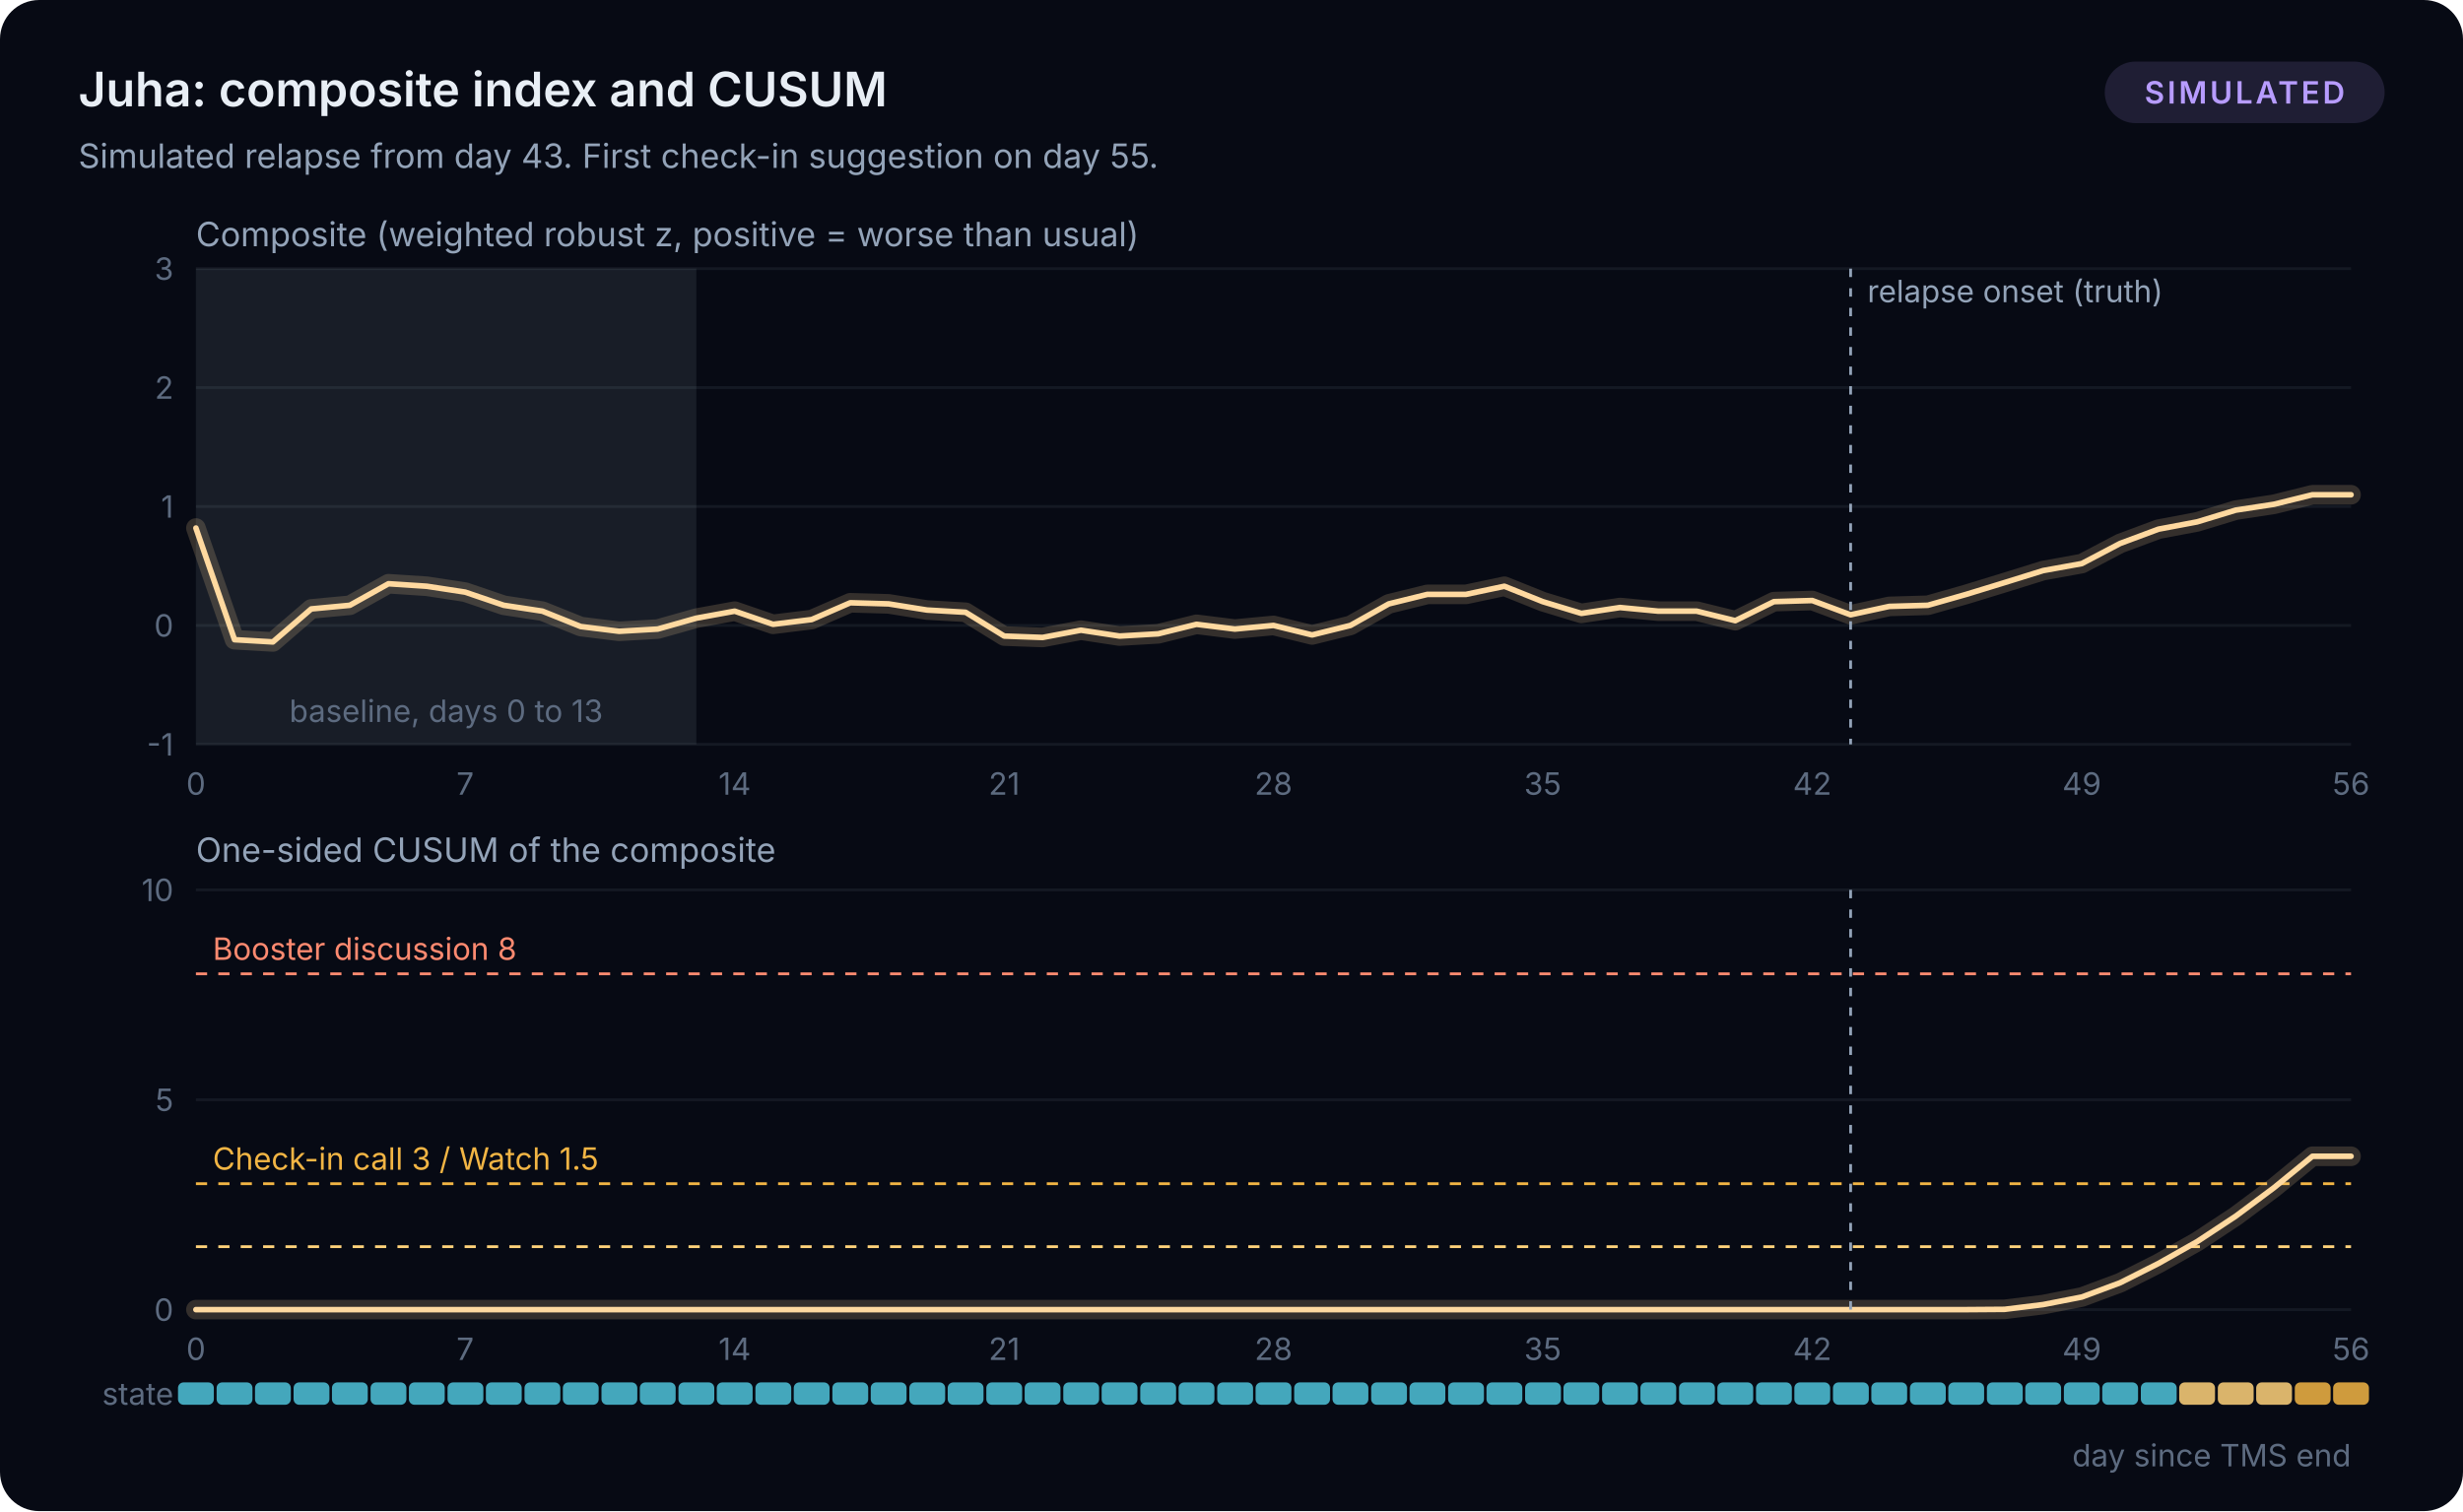
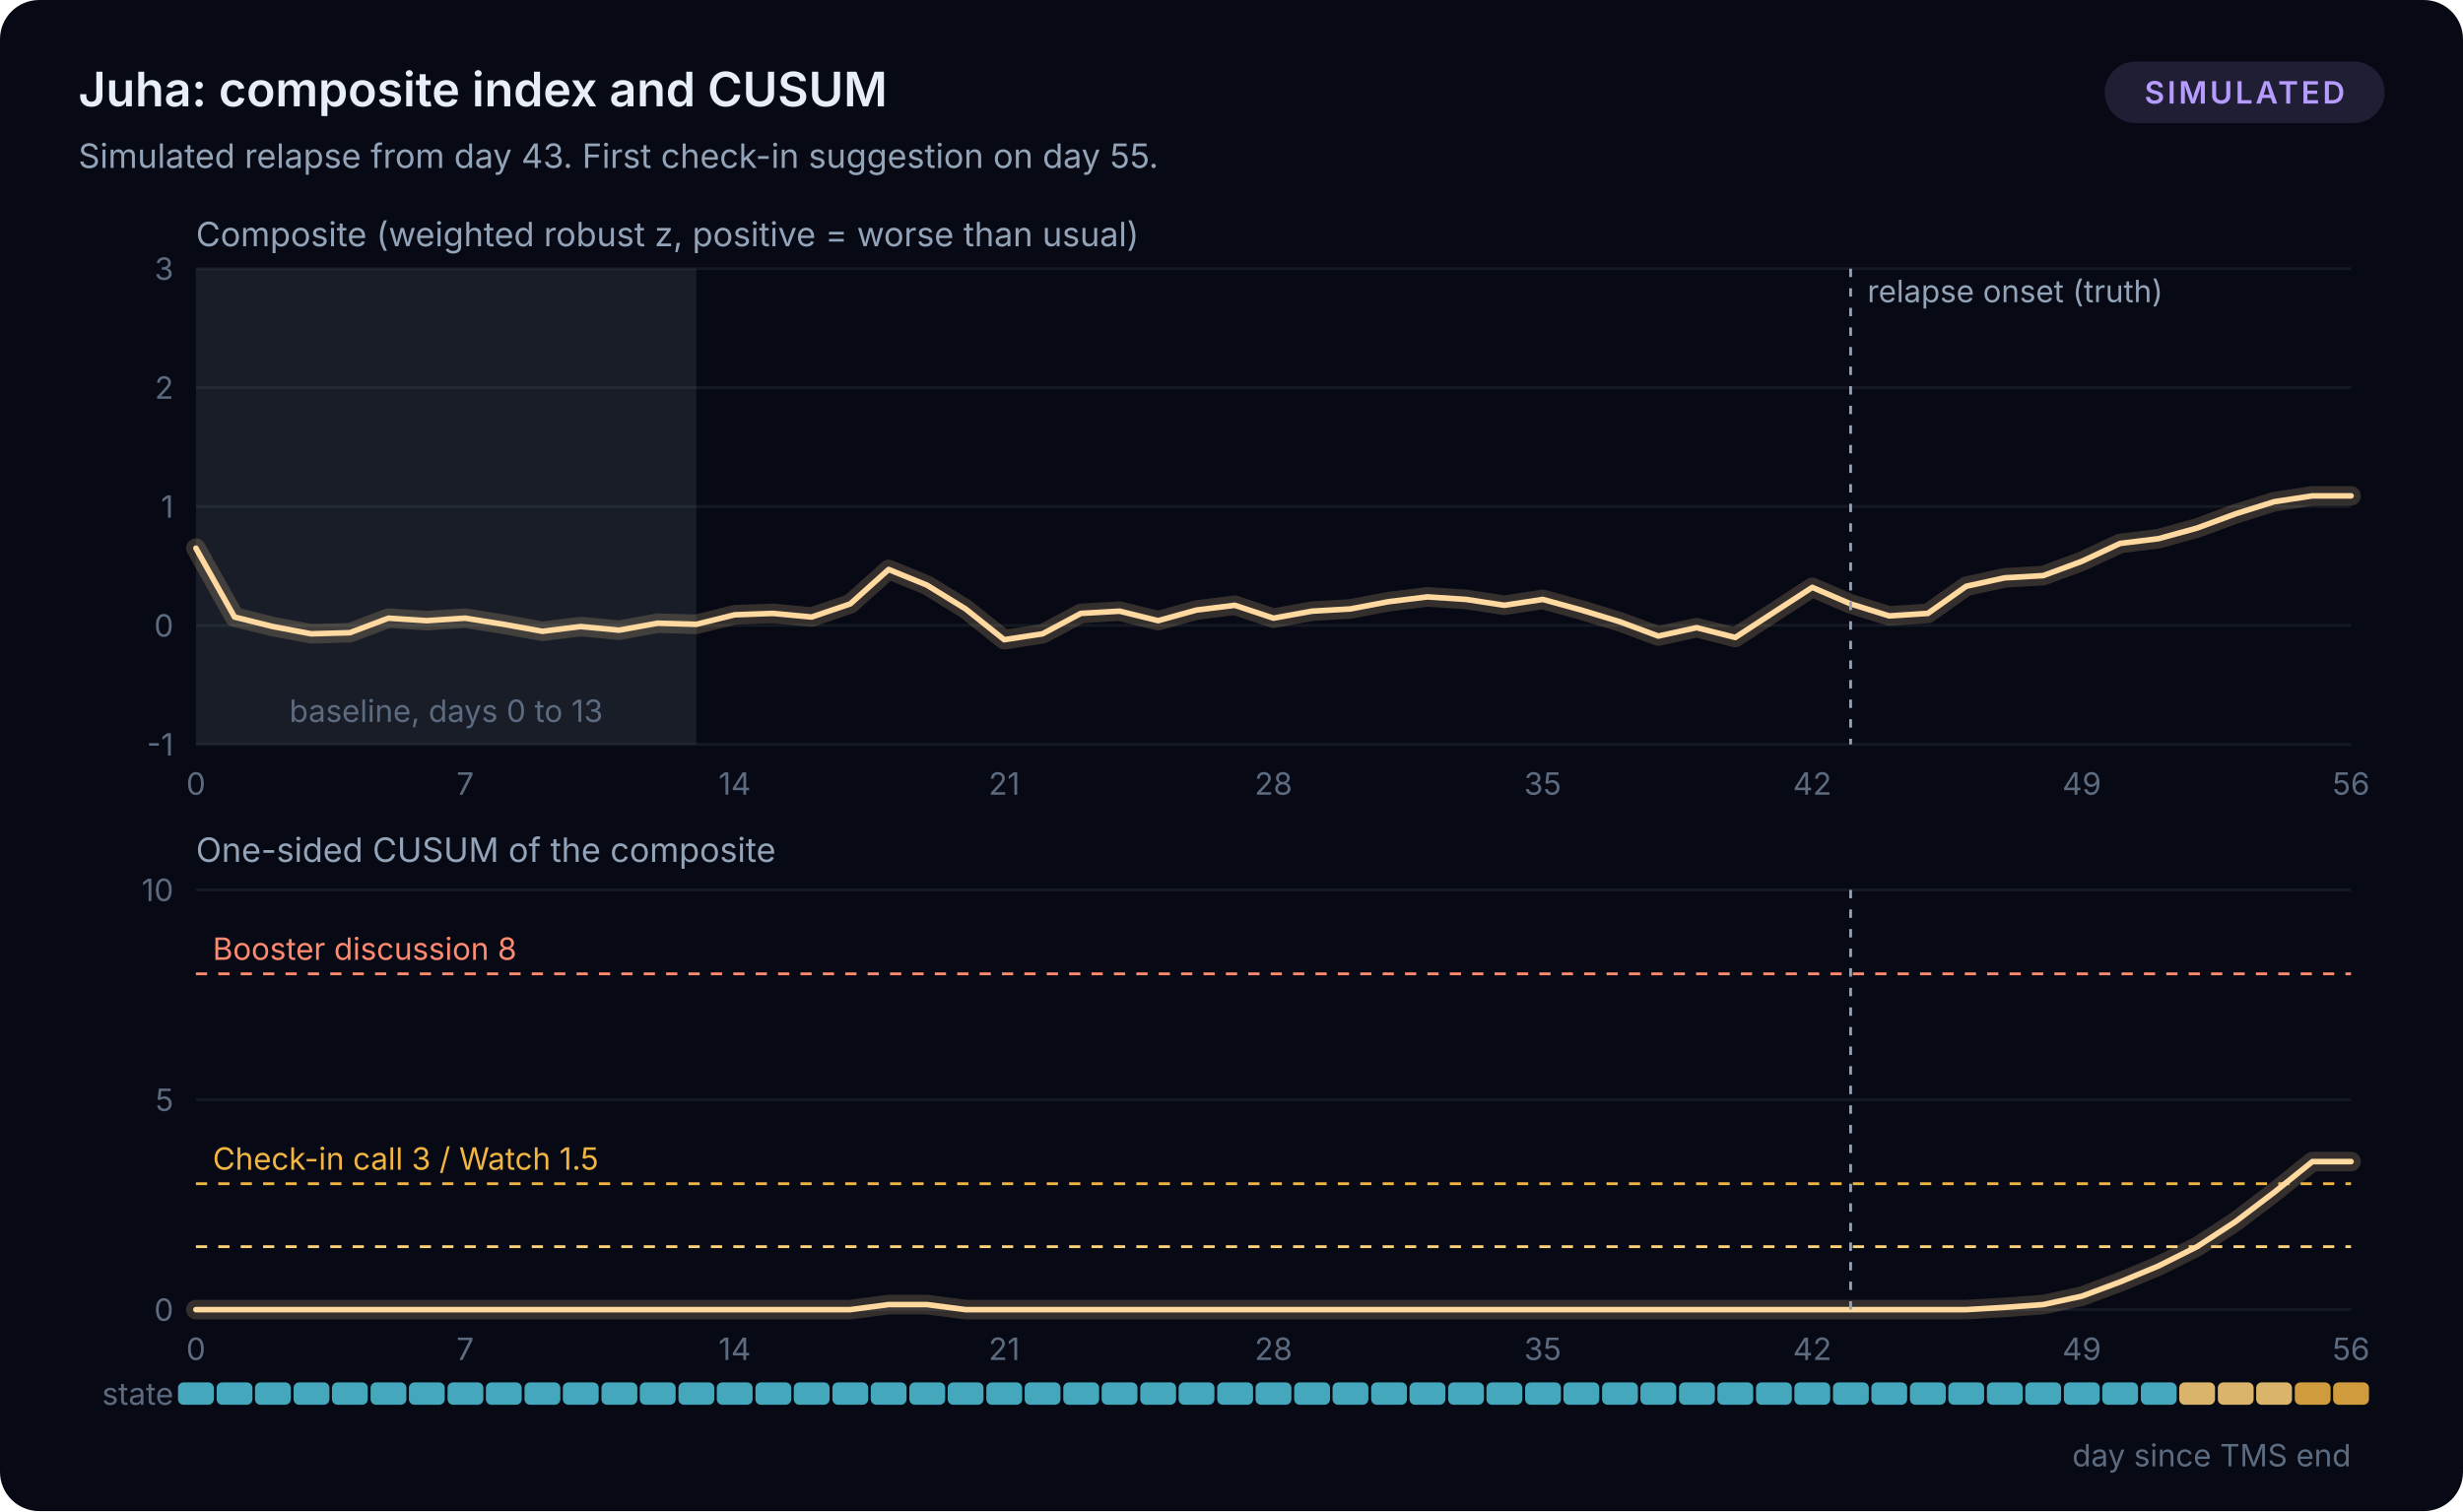
<svg xmlns="http://www.w3.org/2000/svg" viewBox="0 0 880 540" width="880" height="540" font-family="Inter, system-ui, -apple-system, Segoe UI, sans-serif" role="img" aria-label="Juha: composite early-warning index and CUSUM">
  <rect width="880" height="540" rx="14" fill="#070A14" />
  <text x="28.0" y="38.0" font-size="17" fill="#E8EEF5" text-anchor="start" font-weight="600">Juha: composite index and CUSUM</text>
  <text x="28.0" y="60.0" font-size="12" fill="#93A3B8" text-anchor="start" font-weight="400">Simulated relapse from day 43. First check-in suggestion on day 55.</text>
  <rect x="752" y="22" width="100" height="22" rx="11" fill="rgba(183,156,255,0.14)" />
  <text x="802.0" y="37.0" font-size="11" fill="#B79CFF" text-anchor="middle" font-weight="600" letter-spacing="1">SIMULATED</text>
  <rect x="70.0" y="96" width="178.8" height="170" fill="rgba(185,202,214,0.10)" />
  <text x="159.4" y="258.0" font-size="11" fill="#5D6B80" text-anchor="middle" font-weight="400">baseline, days 0 to 13</text>
  <line x1="70.0" y1="266.0" x2="840.0" y2="266.0" stroke="rgba(185,202,214,0.08)" stroke-width="1" />
  <text x="62.0" y="270.0" font-size="11" fill="#5D6B80" text-anchor="end" font-weight="400">-1</text>
  <line x1="70.0" y1="223.5" x2="840.0" y2="223.5" stroke="rgba(185,202,214,0.08)" stroke-width="1" />
  <text x="62.0" y="227.5" font-size="11" fill="#5D6B80" text-anchor="end" font-weight="400">0</text>
  <line x1="70.0" y1="181.0" x2="840.0" y2="181.0" stroke="rgba(185,202,214,0.08)" stroke-width="1" />
  <text x="62.0" y="185.0" font-size="11" fill="#5D6B80" text-anchor="end" font-weight="400">1</text>
  <line x1="70.0" y1="138.5" x2="840.0" y2="138.5" stroke="rgba(185,202,214,0.08)" stroke-width="1" />
  <text x="62.0" y="142.5" font-size="11" fill="#5D6B80" text-anchor="end" font-weight="400">2</text>
  <line x1="70.0" y1="96.0" x2="840.0" y2="96.0" stroke="rgba(185,202,214,0.08)" stroke-width="1" />
  <text x="62.0" y="100.0" font-size="11" fill="#5D6B80" text-anchor="end" font-weight="400">3</text>
  <text x="70.0" y="284.0" font-size="11" fill="#5D6B80" text-anchor="middle" font-weight="400">0</text>
  <text x="166.2" y="284.0" font-size="11" fill="#5D6B80" text-anchor="middle" font-weight="400">7</text>
  <text x="262.5" y="284.0" font-size="11" fill="#5D6B80" text-anchor="middle" font-weight="400">14</text>
  <text x="358.8" y="284.0" font-size="11" fill="#5D6B80" text-anchor="middle" font-weight="400">21</text>
  <text x="455.0" y="284.0" font-size="11" fill="#5D6B80" text-anchor="middle" font-weight="400">28</text>
  <text x="551.2" y="284.0" font-size="11" fill="#5D6B80" text-anchor="middle" font-weight="400">35</text>
  <text x="647.5" y="284.0" font-size="11" fill="#5D6B80" text-anchor="middle" font-weight="400">42</text>
  <text x="743.8" y="284.0" font-size="11" fill="#5D6B80" text-anchor="middle" font-weight="400">49</text>
  <text x="840.0" y="284.0" font-size="11" fill="#5D6B80" text-anchor="middle" font-weight="400">56</text>
  <text x="70.0" y="88.0" font-size="12" fill="#93A3B8" text-anchor="start" font-weight="400">Composite (weighted robust z, positive = worse than usual)</text>
-   <path d="M70.0,188.7 L83.8,228.6 L97.5,229.4 L111.2,217.6 L125.0,216.3 L138.8,208.6 L152.5,209.5 L166.2,211.6 L180.0,216.3 L193.8,218.4 L207.5,223.9 L221.2,225.6 L235.0,224.8 L248.8,220.9 L262.5,218.4 L276.2,223.1 L290.0,221.4 L303.8,215.4 L317.5,215.8 L331.2,218.0 L345.0,218.8 L358.8,227.3 L372.5,227.8 L386.2,225.2 L400.0,227.3 L413.8,226.5 L427.5,223.1 L441.2,224.8 L455.0,223.5 L468.8,226.9 L482.5,223.5 L496.2,215.8 L510.0,212.4 L523.8,212.4 L537.5,209.5 L551.2,215.0 L565.0,219.2 L578.8,217.1 L592.5,218.4 L606.2,218.4 L620.0,221.8 L633.8,215.0 L647.5,214.6 L661.2,219.7 L675.0,216.7 L688.8,216.3 L702.5,212.4 L716.2,208.2 L730.0,203.9 L743.8,201.4 L757.5,194.2 L771.2,189.1 L785.0,186.5 L798.8,182.3 L812.5,180.2 L826.2,176.8 L840.0,176.8" fill="none" stroke="#FFD9A0" stroke-width="7" stroke-opacity="0.18" stroke-linecap="round" stroke-linejoin="round" />
-   <path d="M70.0,188.7 L83.8,228.6 L97.5,229.4 L111.2,217.6 L125.0,216.3 L138.8,208.6 L152.5,209.5 L166.2,211.6 L180.0,216.3 L193.8,218.4 L207.5,223.9 L221.2,225.6 L235.0,224.8 L248.8,220.9 L262.5,218.4 L276.2,223.1 L290.0,221.4 L303.8,215.4 L317.5,215.8 L331.2,218.0 L345.0,218.8 L358.8,227.3 L372.5,227.8 L386.2,225.2 L400.0,227.3 L413.8,226.5 L427.5,223.1 L441.2,224.8 L455.0,223.5 L468.8,226.9 L482.5,223.5 L496.2,215.8 L510.0,212.4 L523.8,212.4 L537.5,209.5 L551.2,215.0 L565.0,219.2 L578.8,217.1 L592.5,218.4 L606.2,218.4 L620.0,221.8 L633.8,215.0 L647.5,214.6 L661.2,219.7 L675.0,216.7 L688.8,216.3 L702.5,212.4 L716.2,208.2 L730.0,203.9 L743.8,201.4 L757.5,194.2 L771.2,189.1 L785.0,186.5 L798.8,182.3 L812.5,180.2 L826.2,176.8 L840.0,176.8" fill="none" stroke="#FFD9A0" stroke-width="2" stroke-linecap="round" stroke-linejoin="round" />
-   <circle cx="70.0" cy="188.7" r="7" fill="transparent" />
-   <circle cx="83.8" cy="228.6" r="7" fill="transparent" />
-   <circle cx="97.5" cy="229.4" r="7" fill="transparent" />
-   <circle cx="111.2" cy="217.6" r="7" fill="transparent" />
-   <circle cx="125.0" cy="216.3" r="7" fill="transparent" />
-   <circle cx="138.8" cy="208.6" r="7" fill="transparent" />
-   <circle cx="152.5" cy="209.5" r="7" fill="transparent" />
-   <circle cx="166.2" cy="211.6" r="7" fill="transparent" />
-   <circle cx="180.0" cy="216.3" r="7" fill="transparent" />
-   <circle cx="193.8" cy="218.4" r="7" fill="transparent" />
+   <path d="M70.0,195.9 L83.8,220.5 L97.5,223.9 L111.2,226.5 L125.0,226.1 L138.8,220.9 L152.5,221.8 L166.2,220.9 L180.0,223.1 L193.8,225.6 L207.5,223.9 L221.2,225.2 L235.0,222.7 L248.8,223.1 L262.5,219.7 L276.2,219.2 L290.0,220.5 L303.8,215.8 L317.5,203.5 L331.2,209.1 L345.0,217.6 L358.8,228.6 L372.5,226.5 L386.2,219.2 L400.0,218.4 L413.8,221.8 L427.5,218.0 L441.2,216.3 L455.0,220.9 L468.8,218.4 L482.5,217.6 L496.2,215.0 L510.0,213.3 L523.8,214.2 L537.5,216.3 L551.2,214.2 L565.0,218.0 L578.8,222.2 L592.5,227.3 L606.2,224.3 L620.0,227.8 L633.8,218.8 L647.5,209.9 L661.2,215.8 L675.0,220.1 L688.8,219.2 L702.5,209.5 L716.2,206.5 L730.0,205.7 L743.8,200.6 L757.5,194.2 L771.2,192.5 L785.0,188.7 L798.8,183.6 L812.5,179.3 L826.2,177.2 L840.0,177.2" fill="none" stroke="#FFD9A0" stroke-width="7" stroke-opacity="0.18" stroke-linecap="round" stroke-linejoin="round" />
+   <path d="M70.0,195.9 L83.8,220.5 L97.5,223.9 L111.2,226.5 L125.0,226.1 L138.8,220.9 L152.5,221.8 L166.2,220.9 L180.0,223.1 L193.8,225.6 L207.5,223.9 L221.2,225.2 L235.0,222.7 L248.8,223.1 L262.5,219.7 L276.2,219.2 L290.0,220.5 L303.8,215.8 L317.5,203.5 L331.2,209.1 L345.0,217.6 L358.8,228.6 L372.5,226.5 L386.2,219.2 L400.0,218.4 L413.8,221.8 L427.5,218.0 L441.2,216.3 L455.0,220.9 L468.8,218.4 L482.5,217.6 L496.2,215.0 L510.0,213.3 L523.8,214.2 L537.5,216.3 L551.2,214.2 L565.0,218.0 L578.8,222.2 L592.5,227.3 L606.2,224.3 L620.0,227.8 L633.8,218.8 L647.5,209.9 L661.2,215.8 L675.0,220.1 L688.8,219.2 L702.5,209.5 L716.2,206.5 L730.0,205.7 L743.8,200.6 L757.5,194.2 L771.2,192.5 L785.0,188.7 L798.8,183.6 L812.5,179.3 L826.2,177.2 L840.0,177.2" fill="none" stroke="#FFD9A0" stroke-width="2" stroke-linecap="round" stroke-linejoin="round" />
+   <circle cx="70.0" cy="195.9" r="7" fill="transparent" />
+   <circle cx="83.8" cy="220.5" r="7" fill="transparent" />
+   <circle cx="97.5" cy="223.9" r="7" fill="transparent" />
+   <circle cx="111.2" cy="226.5" r="7" fill="transparent" />
+   <circle cx="125.0" cy="226.1" r="7" fill="transparent" />
+   <circle cx="138.8" cy="220.9" r="7" fill="transparent" />
+   <circle cx="152.5" cy="221.8" r="7" fill="transparent" />
+   <circle cx="166.2" cy="220.9" r="7" fill="transparent" />
+   <circle cx="180.0" cy="223.1" r="7" fill="transparent" />
+   <circle cx="193.8" cy="225.6" r="7" fill="transparent" />
  <circle cx="207.5" cy="223.9" r="7" fill="transparent" />
-   <circle cx="221.2" cy="225.6" r="7" fill="transparent" />
-   <circle cx="235.0" cy="224.8" r="7" fill="transparent" />
-   <circle cx="248.8" cy="220.9" r="7" fill="transparent" />
-   <circle cx="262.5" cy="218.4" r="7" fill="transparent" />
-   <circle cx="276.2" cy="223.1" r="7" fill="transparent" />
-   <circle cx="290.0" cy="221.4" r="7" fill="transparent" />
-   <circle cx="303.8" cy="215.4" r="7" fill="transparent" />
-   <circle cx="317.5" cy="215.8" r="7" fill="transparent" />
-   <circle cx="331.2" cy="218.0" r="7" fill="transparent" />
-   <circle cx="345.0" cy="218.8" r="7" fill="transparent" />
-   <circle cx="358.8" cy="227.3" r="7" fill="transparent" />
-   <circle cx="372.5" cy="227.8" r="7" fill="transparent" />
-   <circle cx="386.2" cy="225.2" r="7" fill="transparent" />
-   <circle cx="400.0" cy="227.3" r="7" fill="transparent" />
-   <circle cx="413.8" cy="226.5" r="7" fill="transparent" />
-   <circle cx="427.5" cy="223.1" r="7" fill="transparent" />
-   <circle cx="441.2" cy="224.8" r="7" fill="transparent" />
-   <circle cx="455.0" cy="223.5" r="7" fill="transparent" />
-   <circle cx="468.8" cy="226.9" r="7" fill="transparent" />
-   <circle cx="482.5" cy="223.5" r="7" fill="transparent" />
-   <circle cx="496.2" cy="215.8" r="7" fill="transparent" />
-   <circle cx="510.0" cy="212.4" r="7" fill="transparent" />
-   <circle cx="523.8" cy="212.4" r="7" fill="transparent" />
-   <circle cx="537.5" cy="209.5" r="7" fill="transparent" />
-   <circle cx="551.2" cy="215.0" r="7" fill="transparent" />
-   <circle cx="565.0" cy="219.2" r="7" fill="transparent" />
-   <circle cx="578.8" cy="217.1" r="7" fill="transparent" />
-   <circle cx="592.5" cy="218.4" r="7" fill="transparent" />
-   <circle cx="606.2" cy="218.4" r="7" fill="transparent" />
-   <circle cx="620.0" cy="221.8" r="7" fill="transparent" />
-   <circle cx="633.8" cy="215.0" r="7" fill="transparent" />
-   <circle cx="647.5" cy="214.6" r="7" fill="transparent" />
-   <circle cx="661.2" cy="219.7" r="7" fill="transparent" />
-   <circle cx="675.0" cy="216.7" r="7" fill="transparent" />
-   <circle cx="688.8" cy="216.3" r="7" fill="transparent" />
-   <circle cx="702.5" cy="212.4" r="7" fill="transparent" />
-   <circle cx="716.2" cy="208.2" r="7" fill="transparent" />
-   <circle cx="730.0" cy="203.9" r="7" fill="transparent" />
-   <circle cx="743.8" cy="201.4" r="7" fill="transparent" />
+   <circle cx="221.2" cy="225.2" r="7" fill="transparent" />
+   <circle cx="235.0" cy="222.7" r="7" fill="transparent" />
+   <circle cx="248.8" cy="223.1" r="7" fill="transparent" />
+   <circle cx="262.5" cy="219.7" r="7" fill="transparent" />
+   <circle cx="276.2" cy="219.2" r="7" fill="transparent" />
+   <circle cx="290.0" cy="220.5" r="7" fill="transparent" />
+   <circle cx="303.8" cy="215.8" r="7" fill="transparent" />
+   <circle cx="317.5" cy="203.5" r="7" fill="transparent" />
+   <circle cx="331.2" cy="209.1" r="7" fill="transparent" />
+   <circle cx="345.0" cy="217.6" r="7" fill="transparent" />
+   <circle cx="358.8" cy="228.6" r="7" fill="transparent" />
+   <circle cx="372.5" cy="226.5" r="7" fill="transparent" />
+   <circle cx="386.2" cy="219.2" r="7" fill="transparent" />
+   <circle cx="400.0" cy="218.4" r="7" fill="transparent" />
+   <circle cx="413.8" cy="221.8" r="7" fill="transparent" />
+   <circle cx="427.5" cy="218.0" r="7" fill="transparent" />
+   <circle cx="441.2" cy="216.3" r="7" fill="transparent" />
+   <circle cx="455.0" cy="220.9" r="7" fill="transparent" />
+   <circle cx="468.8" cy="218.4" r="7" fill="transparent" />
+   <circle cx="482.5" cy="217.6" r="7" fill="transparent" />
+   <circle cx="496.2" cy="215.0" r="7" fill="transparent" />
+   <circle cx="510.0" cy="213.3" r="7" fill="transparent" />
+   <circle cx="523.8" cy="214.2" r="7" fill="transparent" />
+   <circle cx="537.5" cy="216.3" r="7" fill="transparent" />
+   <circle cx="551.2" cy="214.2" r="7" fill="transparent" />
+   <circle cx="565.0" cy="218.0" r="7" fill="transparent" />
+   <circle cx="578.8" cy="222.2" r="7" fill="transparent" />
+   <circle cx="592.5" cy="227.3" r="7" fill="transparent" />
+   <circle cx="606.2" cy="224.3" r="7" fill="transparent" />
+   <circle cx="620.0" cy="227.8" r="7" fill="transparent" />
+   <circle cx="633.8" cy="218.8" r="7" fill="transparent" />
+   <circle cx="647.5" cy="209.9" r="7" fill="transparent" />
+   <circle cx="661.2" cy="215.8" r="7" fill="transparent" />
+   <circle cx="675.0" cy="220.1" r="7" fill="transparent" />
+   <circle cx="688.8" cy="219.2" r="7" fill="transparent" />
+   <circle cx="702.5" cy="209.5" r="7" fill="transparent" />
+   <circle cx="716.2" cy="206.5" r="7" fill="transparent" />
+   <circle cx="730.0" cy="205.7" r="7" fill="transparent" />
+   <circle cx="743.8" cy="200.6" r="7" fill="transparent" />
  <circle cx="757.5" cy="194.2" r="7" fill="transparent" />
-   <circle cx="771.2" cy="189.1" r="7" fill="transparent" />
-   <circle cx="785.0" cy="186.5" r="7" fill="transparent" />
-   <circle cx="798.8" cy="182.3" r="7" fill="transparent" />
-   <circle cx="812.5" cy="180.2" r="7" fill="transparent" />
-   <circle cx="826.2" cy="176.8" r="7" fill="transparent" />
-   <circle cx="840.0" cy="176.8" r="7" fill="transparent" />
+   <circle cx="771.2" cy="192.5" r="7" fill="transparent" />
+   <circle cx="785.0" cy="188.7" r="7" fill="transparent" />
+   <circle cx="798.8" cy="183.6" r="7" fill="transparent" />
+   <circle cx="812.5" cy="179.3" r="7" fill="transparent" />
+   <circle cx="826.2" cy="177.2" r="7" fill="transparent" />
+   <circle cx="840.0" cy="177.2" r="7" fill="transparent" />
  <line x1="661.2" y1="96.0" x2="661.2" y2="266.0" stroke="#93A3B8" stroke-width="1" stroke-dasharray="3 4" />
  <text x="667.2" y="108.0" font-size="11" fill="#93A3B8" text-anchor="start" font-weight="400">relapse onset (truth)</text>
  <text x="70.0" y="308.0" font-size="12" fill="#93A3B8" text-anchor="start" font-weight="400">One-sided CUSUM of the composite</text>
  <line x1="70.0" y1="468.0" x2="840.0" y2="468.0" stroke="rgba(185,202,214,0.08)" stroke-width="1" />
  <text x="62.0" y="472.0" font-size="11" fill="#5D6B80" text-anchor="end" font-weight="400">0</text>
  <line x1="70.0" y1="393.0" x2="840.0" y2="393.0" stroke="rgba(185,202,214,0.08)" stroke-width="1" />
  <text x="62.0" y="397.0" font-size="11" fill="#5D6B80" text-anchor="end" font-weight="400">5</text>
  <line x1="70.0" y1="318.0" x2="840.0" y2="318.0" stroke="rgba(185,202,214,0.08)" stroke-width="1" />
  <text x="62.0" y="322.0" font-size="11" fill="#5D6B80" text-anchor="end" font-weight="400">10</text>
  <text x="70.0" y="486.0" font-size="11" fill="#5D6B80" text-anchor="middle" font-weight="400">0</text>
  <text x="166.2" y="486.0" font-size="11" fill="#5D6B80" text-anchor="middle" font-weight="400">7</text>
  <text x="262.5" y="486.0" font-size="11" fill="#5D6B80" text-anchor="middle" font-weight="400">14</text>
  <text x="358.8" y="486.0" font-size="11" fill="#5D6B80" text-anchor="middle" font-weight="400">21</text>
  <text x="455.0" y="486.0" font-size="11" fill="#5D6B80" text-anchor="middle" font-weight="400">28</text>
  <text x="551.2" y="486.0" font-size="11" fill="#5D6B80" text-anchor="middle" font-weight="400">35</text>
  <text x="647.5" y="486.0" font-size="11" fill="#5D6B80" text-anchor="middle" font-weight="400">42</text>
  <text x="743.8" y="486.0" font-size="11" fill="#5D6B80" text-anchor="middle" font-weight="400">49</text>
  <text x="840.0" y="486.0" font-size="11" fill="#5D6B80" text-anchor="middle" font-weight="400">56</text>
  <line x1="70.0" y1="445.5" x2="840.0" y2="445.5" stroke="#FFD27A" stroke-width="1" stroke-dasharray="4 4" />
  <text x="836.0" y="440.5" font-size="11" fill="#FFD27A" text-anchor="end" font-weight="400" />
  <line x1="70.0" y1="423.0" x2="840.0" y2="423.0" stroke="#F2B544" stroke-width="1" stroke-dasharray="4 4" />
  <text x="836.0" y="418.0" font-size="11" fill="#F2B544" text-anchor="end" font-weight="400" />
  <line x1="70.0" y1="348.0" x2="840.0" y2="348.0" stroke="#FF8A70" stroke-width="1" stroke-dasharray="4 4" />
  <text x="836.0" y="343.0" font-size="11" fill="#FF8A70" text-anchor="end" font-weight="400" />
  <text x="76.0" y="343.0" font-size="11" fill="#FF8A70" text-anchor="start" font-weight="400">Booster discussion 8</text>
  <text x="76.0" y="418.0" font-size="11" fill="#F2B544" text-anchor="start" font-weight="400">Check-in call 3  /  Watch 1.5</text>
-   <path d="M70.0,468.0 L83.8,468.0 L97.5,468.0 L111.2,468.0 L125.0,468.0 L138.8,468.0 L152.5,468.0 L166.2,468.0 L180.0,468.0 L193.8,468.0 L207.5,468.0 L221.2,468.0 L235.0,468.0 L248.8,468.0 L262.5,468.0 L276.2,468.0 L290.0,468.0 L303.8,468.0 L317.5,468.0 L331.2,468.0 L345.0,468.0 L358.8,468.0 L372.5,468.0 L386.2,468.0 L400.0,468.0 L413.8,468.0 L427.5,468.0 L441.2,468.0 L455.0,468.0 L468.8,468.0 L482.5,468.0 L496.2,468.0 L510.0,468.0 L523.8,468.0 L537.5,468.0 L551.2,468.0 L565.0,468.0 L578.8,468.0 L592.5,468.0 L606.2,468.0 L620.0,468.0 L633.8,468.0 L647.5,468.0 L661.2,468.0 L675.0,468.0 L688.8,468.0 L702.5,468.0 L716.2,467.9 L730.0,466.2 L743.8,463.5 L757.5,458.4 L771.2,451.5 L785.0,443.7 L798.8,434.6 L812.5,424.4 L826.2,413.2 L840.0,413.2" fill="none" stroke="#FFD9A0" stroke-width="7" stroke-opacity="0.18" stroke-linecap="round" stroke-linejoin="round" />
-   <path d="M70.0,468.0 L83.8,468.0 L97.5,468.0 L111.2,468.0 L125.0,468.0 L138.8,468.0 L152.5,468.0 L166.2,468.0 L180.0,468.0 L193.8,468.0 L207.5,468.0 L221.2,468.0 L235.0,468.0 L248.8,468.0 L262.5,468.0 L276.2,468.0 L290.0,468.0 L303.8,468.0 L317.5,468.0 L331.2,468.0 L345.0,468.0 L358.8,468.0 L372.5,468.0 L386.2,468.0 L400.0,468.0 L413.8,468.0 L427.5,468.0 L441.2,468.0 L455.0,468.0 L468.8,468.0 L482.5,468.0 L496.2,468.0 L510.0,468.0 L523.8,468.0 L537.5,468.0 L551.2,468.0 L565.0,468.0 L578.8,468.0 L592.5,468.0 L606.2,468.0 L620.0,468.0 L633.8,468.0 L647.5,468.0 L661.2,468.0 L675.0,468.0 L688.8,468.0 L702.5,468.0 L716.2,467.9 L730.0,466.2 L743.8,463.5 L757.5,458.4 L771.2,451.5 L785.0,443.7 L798.8,434.6 L812.5,424.4 L826.2,413.2 L840.0,413.2" fill="none" stroke="#FFD9A0" stroke-width="2" stroke-linecap="round" stroke-linejoin="round" />
+   <path d="M70.0,468.0 L83.8,468.0 L97.5,468.0 L111.2,468.0 L125.0,468.0 L138.8,468.0 L152.5,468.0 L166.2,468.0 L180.0,468.0 L193.8,468.0 L207.5,468.0 L221.2,468.0 L235.0,468.0 L248.8,468.0 L262.5,468.0 L276.2,468.0 L290.0,468.0 L303.8,468.0 L317.5,466.2 L331.2,466.2 L345.0,468.0 L358.8,468.0 L372.5,468.0 L386.2,468.0 L400.0,468.0 L413.8,468.0 L427.5,468.0 L441.2,468.0 L455.0,468.0 L468.8,468.0 L482.5,468.0 L496.2,468.0 L510.0,468.0 L523.8,468.0 L537.5,468.0 L551.2,468.0 L565.0,468.0 L578.8,468.0 L592.5,468.0 L606.2,468.0 L620.0,468.0 L633.8,468.0 L647.5,468.0 L661.2,468.0 L675.0,468.0 L688.8,468.0 L702.5,468.0 L716.2,467.2 L730.0,466.2 L743.8,463.2 L757.5,458.1 L771.2,452.4 L785.0,445.5 L798.8,436.5 L812.5,426.1 L826.2,415.1 L840.0,415.1" fill="none" stroke="#FFD9A0" stroke-width="7" stroke-opacity="0.18" stroke-linecap="round" stroke-linejoin="round" />
+   <path d="M70.0,468.0 L83.8,468.0 L97.5,468.0 L111.2,468.0 L125.0,468.0 L138.8,468.0 L152.5,468.0 L166.2,468.0 L180.0,468.0 L193.8,468.0 L207.5,468.0 L221.2,468.0 L235.0,468.0 L248.8,468.0 L262.5,468.0 L276.2,468.0 L290.0,468.0 L303.8,468.0 L317.5,466.2 L331.2,466.2 L345.0,468.0 L358.8,468.0 L372.5,468.0 L386.2,468.0 L400.0,468.0 L413.8,468.0 L427.5,468.0 L441.2,468.0 L455.0,468.0 L468.8,468.0 L482.5,468.0 L496.2,468.0 L510.0,468.0 L523.8,468.0 L537.5,468.0 L551.2,468.0 L565.0,468.0 L578.8,468.0 L592.5,468.0 L606.2,468.0 L620.0,468.0 L633.8,468.0 L647.5,468.0 L661.2,468.0 L675.0,468.0 L688.8,468.0 L702.5,468.0 L716.2,467.2 L730.0,466.2 L743.8,463.2 L757.5,458.1 L771.2,452.4 L785.0,445.5 L798.8,436.5 L812.5,426.1 L826.2,415.1 L840.0,415.1" fill="none" stroke="#FFD9A0" stroke-width="2" stroke-linecap="round" stroke-linejoin="round" />
  <circle cx="70.0" cy="468.0" r="7" fill="transparent" />
  <circle cx="83.8" cy="468.0" r="7" fill="transparent" />
  <circle cx="97.5" cy="468.0" r="7" fill="transparent" />
  <circle cx="111.2" cy="468.0" r="7" fill="transparent" />
  <circle cx="125.0" cy="468.0" r="7" fill="transparent" />
  <circle cx="138.8" cy="468.0" r="7" fill="transparent" />
  <circle cx="152.5" cy="468.0" r="7" fill="transparent" />
  <circle cx="166.2" cy="468.0" r="7" fill="transparent" />
  <circle cx="180.0" cy="468.0" r="7" fill="transparent" />
  <circle cx="193.8" cy="468.0" r="7" fill="transparent" />
  <circle cx="207.5" cy="468.0" r="7" fill="transparent" />
  <circle cx="221.2" cy="468.0" r="7" fill="transparent" />
  <circle cx="235.0" cy="468.0" r="7" fill="transparent" />
  <circle cx="248.8" cy="468.0" r="7" fill="transparent" />
  <circle cx="262.5" cy="468.0" r="7" fill="transparent" />
  <circle cx="276.2" cy="468.0" r="7" fill="transparent" />
  <circle cx="290.0" cy="468.0" r="7" fill="transparent" />
  <circle cx="303.8" cy="468.0" r="7" fill="transparent" />
-   <circle cx="317.5" cy="468.0" r="7" fill="transparent" />
-   <circle cx="331.2" cy="468.0" r="7" fill="transparent" />
+   <circle cx="317.5" cy="466.2" r="7" fill="transparent" />
+   <circle cx="331.2" cy="466.2" r="7" fill="transparent" />
  <circle cx="345.0" cy="468.0" r="7" fill="transparent" />
  <circle cx="358.8" cy="468.0" r="7" fill="transparent" />
  <circle cx="372.5" cy="468.0" r="7" fill="transparent" />
  <circle cx="386.2" cy="468.0" r="7" fill="transparent" />
  <circle cx="400.0" cy="468.0" r="7" fill="transparent" />
  <circle cx="413.8" cy="468.0" r="7" fill="transparent" />
  <circle cx="427.5" cy="468.0" r="7" fill="transparent" />
  <circle cx="441.2" cy="468.0" r="7" fill="transparent" />
  <circle cx="455.0" cy="468.0" r="7" fill="transparent" />
  <circle cx="468.8" cy="468.0" r="7" fill="transparent" />
  <circle cx="482.5" cy="468.0" r="7" fill="transparent" />
  <circle cx="496.2" cy="468.0" r="7" fill="transparent" />
  <circle cx="510.0" cy="468.0" r="7" fill="transparent" />
  <circle cx="523.8" cy="468.0" r="7" fill="transparent" />
  <circle cx="537.5" cy="468.0" r="7" fill="transparent" />
  <circle cx="551.2" cy="468.0" r="7" fill="transparent" />
  <circle cx="565.0" cy="468.0" r="7" fill="transparent" />
  <circle cx="578.8" cy="468.0" r="7" fill="transparent" />
  <circle cx="592.5" cy="468.0" r="7" fill="transparent" />
  <circle cx="606.2" cy="468.0" r="7" fill="transparent" />
  <circle cx="620.0" cy="468.0" r="7" fill="transparent" />
  <circle cx="633.8" cy="468.0" r="7" fill="transparent" />
  <circle cx="647.5" cy="468.0" r="7" fill="transparent" />
  <circle cx="661.2" cy="468.0" r="7" fill="transparent" />
  <circle cx="675.0" cy="468.0" r="7" fill="transparent" />
  <circle cx="688.8" cy="468.0" r="7" fill="transparent" />
  <circle cx="702.5" cy="468.0" r="7" fill="transparent" />
-   <circle cx="716.2" cy="467.9" r="7" fill="transparent" />
+   <circle cx="716.2" cy="467.2" r="7" fill="transparent" />
  <circle cx="730.0" cy="466.2" r="7" fill="transparent" />
-   <circle cx="743.8" cy="463.5" r="7" fill="transparent" />
-   <circle cx="757.5" cy="458.4" r="7" fill="transparent" />
-   <circle cx="771.2" cy="451.5" r="7" fill="transparent" />
-   <circle cx="785.0" cy="443.7" r="7" fill="transparent" />
-   <circle cx="798.8" cy="434.6" r="7" fill="transparent" />
-   <circle cx="812.5" cy="424.4" r="7" fill="transparent" />
-   <circle cx="826.2" cy="413.2" r="7" fill="transparent" />
-   <circle cx="840.0" cy="413.2" r="7" fill="transparent" />
+   <circle cx="743.8" cy="463.2" r="7" fill="transparent" />
+   <circle cx="757.5" cy="458.1" r="7" fill="transparent" />
+   <circle cx="771.2" cy="452.4" r="7" fill="transparent" />
+   <circle cx="785.0" cy="445.5" r="7" fill="transparent" />
+   <circle cx="798.8" cy="436.5" r="7" fill="transparent" />
+   <circle cx="812.5" cy="426.1" r="7" fill="transparent" />
+   <circle cx="826.2" cy="415.1" r="7" fill="transparent" />
+   <circle cx="840.0" cy="415.1" r="7" fill="transparent" />
  <line x1="661.2" y1="318.0" x2="661.2" y2="468.0" stroke="#93A3B8" stroke-width="1" stroke-dasharray="3 4" />
  <text x="667.2" y="330.0" font-size="11" fill="#93A3B8" text-anchor="start" font-weight="400" />
  <rect x="63.6" y="494" width="12.8" height="8" rx="2" fill="#4FC3D9" fill-opacity="0.85" />
  <rect x="77.4" y="494" width="12.8" height="8" rx="2" fill="#4FC3D9" fill-opacity="0.85" />
  <rect x="91.1" y="494" width="12.8" height="8" rx="2" fill="#4FC3D9" fill-opacity="0.85" />
  <rect x="104.9" y="494" width="12.8" height="8" rx="2" fill="#4FC3D9" fill-opacity="0.85" />
  <rect x="118.6" y="494" width="12.8" height="8" rx="2" fill="#4FC3D9" fill-opacity="0.85" />
  <rect x="132.4" y="494" width="12.8" height="8" rx="2" fill="#4FC3D9" fill-opacity="0.85" />
  <rect x="146.1" y="494" width="12.8" height="8" rx="2" fill="#4FC3D9" fill-opacity="0.85" />
  <rect x="159.9" y="494" width="12.8" height="8" rx="2" fill="#4FC3D9" fill-opacity="0.85" />
  <rect x="173.6" y="494" width="12.8" height="8" rx="2" fill="#4FC3D9" fill-opacity="0.85" />
  <rect x="187.4" y="494" width="12.8" height="8" rx="2" fill="#4FC3D9" fill-opacity="0.85" />
  <rect x="201.1" y="494" width="12.8" height="8" rx="2" fill="#4FC3D9" fill-opacity="0.85" />
  <rect x="214.9" y="494" width="12.8" height="8" rx="2" fill="#4FC3D9" fill-opacity="0.85" />
  <rect x="228.6" y="494" width="12.8" height="8" rx="2" fill="#4FC3D9" fill-opacity="0.85" />
  <rect x="242.4" y="494" width="12.8" height="8" rx="2" fill="#4FC3D9" fill-opacity="0.85" />
  <rect x="256.1" y="494" width="12.8" height="8" rx="2" fill="#4FC3D9" fill-opacity="0.85" />
  <rect x="269.9" y="494" width="12.8" height="8" rx="2" fill="#4FC3D9" fill-opacity="0.85" />
  <rect x="283.6" y="494" width="12.8" height="8" rx="2" fill="#4FC3D9" fill-opacity="0.85" />
  <rect x="297.4" y="494" width="12.8" height="8" rx="2" fill="#4FC3D9" fill-opacity="0.85" />
  <rect x="311.1" y="494" width="12.8" height="8" rx="2" fill="#4FC3D9" fill-opacity="0.85" />
  <rect x="324.9" y="494" width="12.8" height="8" rx="2" fill="#4FC3D9" fill-opacity="0.85" />
  <rect x="338.6" y="494" width="12.8" height="8" rx="2" fill="#4FC3D9" fill-opacity="0.85" />
  <rect x="352.4" y="494" width="12.8" height="8" rx="2" fill="#4FC3D9" fill-opacity="0.85" />
  <rect x="366.1" y="494" width="12.8" height="8" rx="2" fill="#4FC3D9" fill-opacity="0.85" />
  <rect x="379.9" y="494" width="12.8" height="8" rx="2" fill="#4FC3D9" fill-opacity="0.85" />
  <rect x="393.6" y="494" width="12.8" height="8" rx="2" fill="#4FC3D9" fill-opacity="0.85" />
  <rect x="407.4" y="494" width="12.8" height="8" rx="2" fill="#4FC3D9" fill-opacity="0.85" />
  <rect x="421.1" y="494" width="12.8" height="8" rx="2" fill="#4FC3D9" fill-opacity="0.85" />
  <rect x="434.9" y="494" width="12.8" height="8" rx="2" fill="#4FC3D9" fill-opacity="0.85" />
  <rect x="448.6" y="494" width="12.8" height="8" rx="2" fill="#4FC3D9" fill-opacity="0.85" />
  <rect x="462.4" y="494" width="12.8" height="8" rx="2" fill="#4FC3D9" fill-opacity="0.85" />
  <rect x="476.1" y="494" width="12.8" height="8" rx="2" fill="#4FC3D9" fill-opacity="0.85" />
  <rect x="489.9" y="494" width="12.8" height="8" rx="2" fill="#4FC3D9" fill-opacity="0.85" />
  <rect x="503.6" y="494" width="12.8" height="8" rx="2" fill="#4FC3D9" fill-opacity="0.85" />
  <rect x="517.4" y="494" width="12.8" height="8" rx="2" fill="#4FC3D9" fill-opacity="0.85" />
  <rect x="531.1" y="494" width="12.8" height="8" rx="2" fill="#4FC3D9" fill-opacity="0.85" />
  <rect x="544.9" y="494" width="12.8" height="8" rx="2" fill="#4FC3D9" fill-opacity="0.85" />
  <rect x="558.6" y="494" width="12.8" height="8" rx="2" fill="#4FC3D9" fill-opacity="0.85" />
  <rect x="572.4" y="494" width="12.8" height="8" rx="2" fill="#4FC3D9" fill-opacity="0.85" />
  <rect x="586.1" y="494" width="12.8" height="8" rx="2" fill="#4FC3D9" fill-opacity="0.85" />
  <rect x="599.9" y="494" width="12.8" height="8" rx="2" fill="#4FC3D9" fill-opacity="0.85" />
  <rect x="613.6" y="494" width="12.8" height="8" rx="2" fill="#4FC3D9" fill-opacity="0.85" />
  <rect x="627.4" y="494" width="12.8" height="8" rx="2" fill="#4FC3D9" fill-opacity="0.85" />
  <rect x="641.1" y="494" width="12.8" height="8" rx="2" fill="#4FC3D9" fill-opacity="0.85" />
  <rect x="654.9" y="494" width="12.8" height="8" rx="2" fill="#4FC3D9" fill-opacity="0.85" />
  <rect x="668.6" y="494" width="12.8" height="8" rx="2" fill="#4FC3D9" fill-opacity="0.85" />
  <rect x="682.4" y="494" width="12.8" height="8" rx="2" fill="#4FC3D9" fill-opacity="0.85" />
  <rect x="696.1" y="494" width="12.8" height="8" rx="2" fill="#4FC3D9" fill-opacity="0.85" />
  <rect x="709.9" y="494" width="12.8" height="8" rx="2" fill="#4FC3D9" fill-opacity="0.85" />
  <rect x="723.6" y="494" width="12.8" height="8" rx="2" fill="#4FC3D9" fill-opacity="0.85" />
  <rect x="737.4" y="494" width="12.8" height="8" rx="2" fill="#4FC3D9" fill-opacity="0.85" />
  <rect x="751.1" y="494" width="12.8" height="8" rx="2" fill="#4FC3D9" fill-opacity="0.85" />
  <rect x="764.9" y="494" width="12.8" height="8" rx="2" fill="#4FC3D9" fill-opacity="0.85" />
  <rect x="778.6" y="494" width="12.8" height="8" rx="2" fill="#FFD27A" fill-opacity="0.85" />
  <rect x="792.4" y="494" width="12.8" height="8" rx="2" fill="#FFD27A" fill-opacity="0.85" />
  <rect x="806.1" y="494" width="12.8" height="8" rx="2" fill="#FFD27A" fill-opacity="0.85" />
  <rect x="819.9" y="494" width="12.8" height="8" rx="2" fill="#F2B544" fill-opacity="0.85" />
  <rect x="833.6" y="494" width="12.8" height="8" rx="2" fill="#F2B544" fill-opacity="0.85" />
  <text x="62.0" y="502.0" font-size="11" fill="#5D6B80" text-anchor="end" font-weight="400">state</text>
  <text x="840.0" y="524.0" font-size="11" fill="#5D6B80" text-anchor="end" font-weight="400">day since TMS end</text>
</svg>
